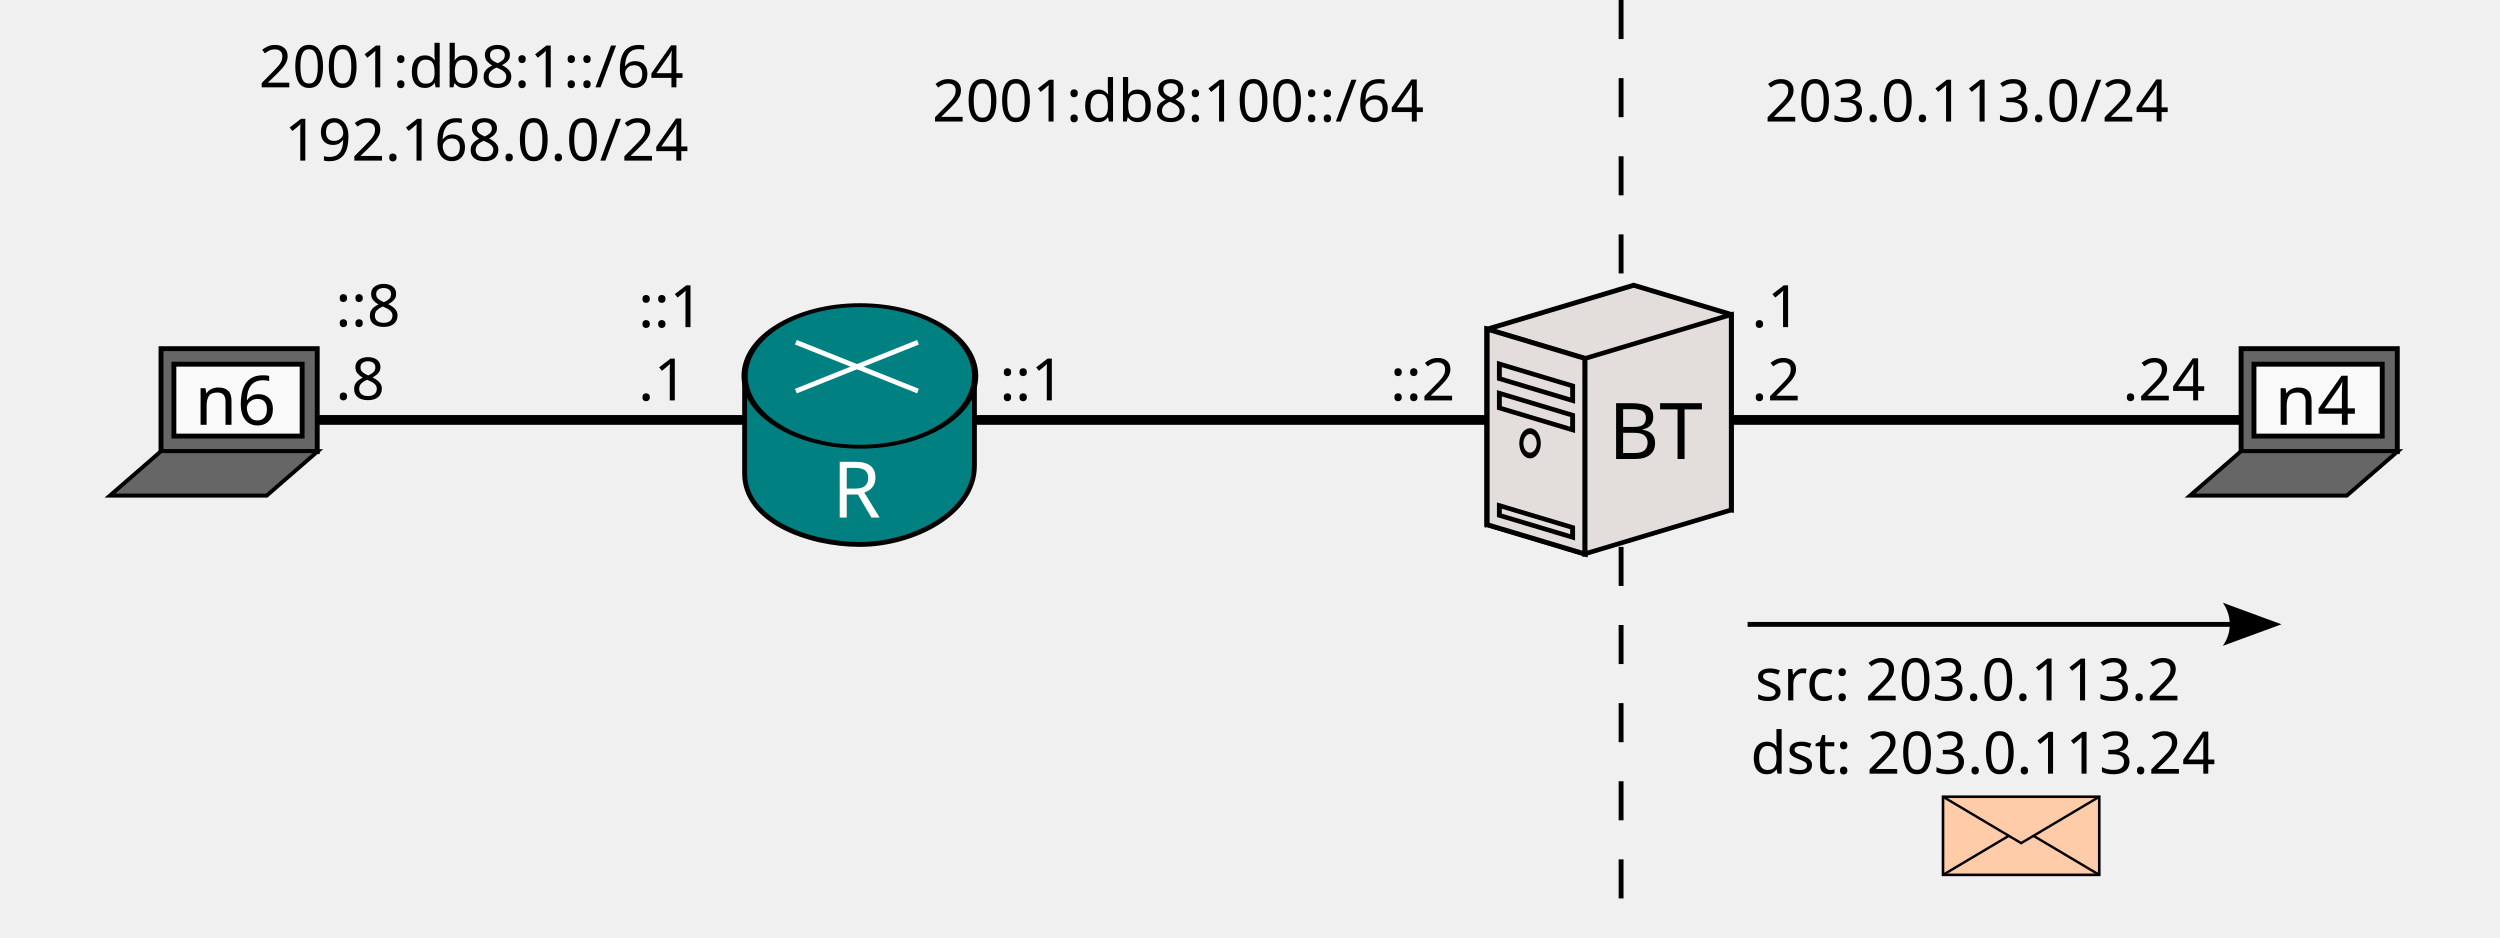
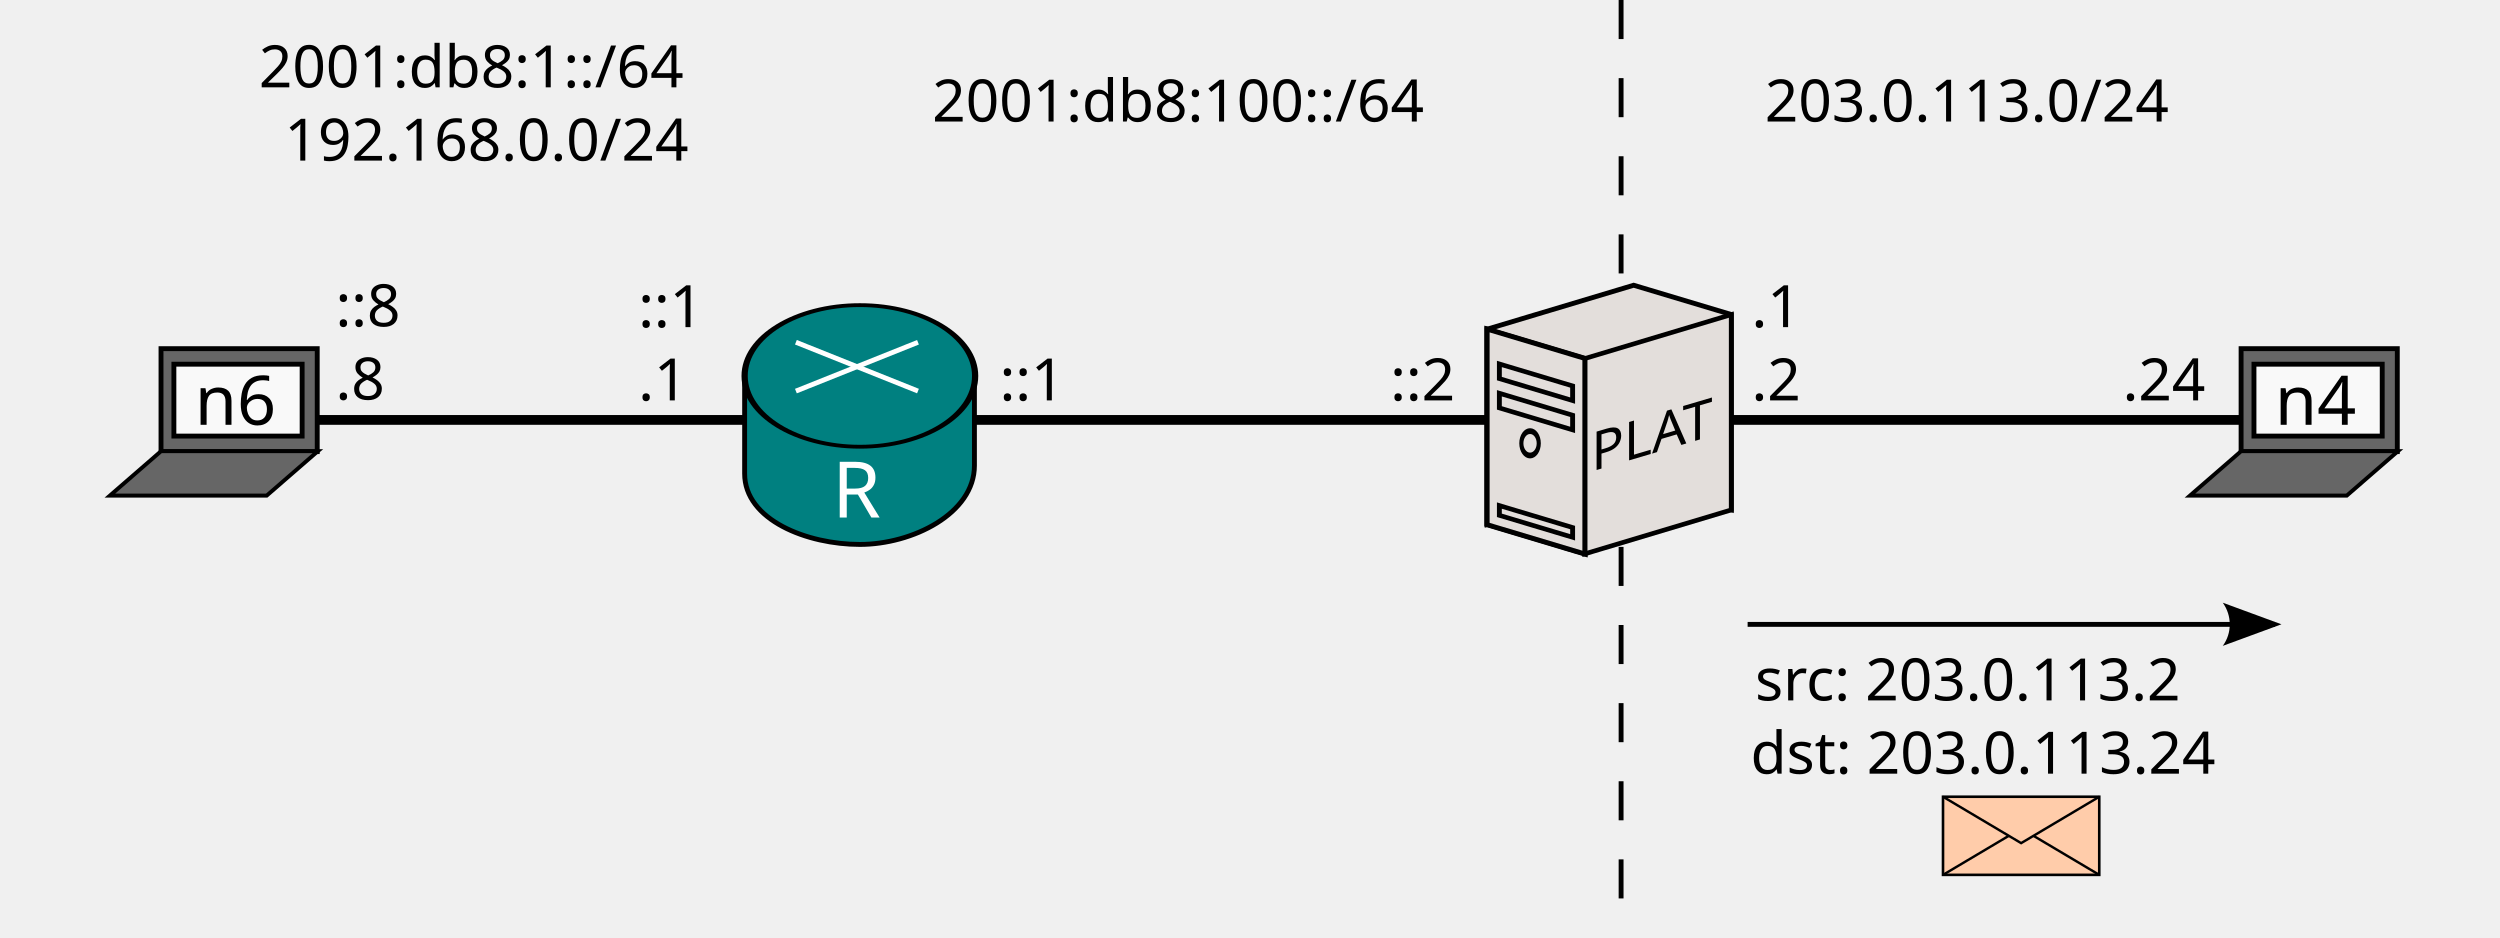
<svg xmlns="http://www.w3.org/2000/svg" xmlns:xlink="http://www.w3.org/1999/xlink" width="512" height="192" id="svg2" version="1.1">
  <defs id="defs4">
    <marker orient="auto" refY="0" refX="0" id="Arrow2Lend" style="overflow:visible">
      <path id="path4784" style="fill-rule:evenodd;stroke-width:0.625;stroke-linejoin:round" d="M 8.719,4.034 -2.207,0.016 8.719,-4.002 c -1.745,2.372 -1.735,5.617 -6e-7,8.035 z" transform="matrix(-1.1,0,0,-1.1,-1.1,0)" />
    </marker>
  </defs>
  <g id="layer1" transform="translate(0,-860.3622)" style="display:inline">
    <path style="fill:none;stroke:#000000;stroke-width:2;stroke-linecap:butt;stroke-linejoin:miter;stroke-opacity:1;stroke-miterlimit:4;stroke-dasharray:none" d="m 48,946.362 424,0" id="path3823" />
    <path style="fill:none;stroke:#000000;stroke-width:1;stroke-linecap:butt;stroke-linejoin:miter;stroke-miterlimit:4;stroke-opacity:1;stroke-dasharray:8, 8;stroke-dashoffset:0" d="m 332,860.362 0,192" id="path3076" />
    <g id="g3150" transform="translate(-120,173.0938)">
      <path id="path3789" d="m 272.5,764.425 0,19.844 c 0,9.528 12.858,14.5 23.594,14.5 10.735,0 23.469,-6.296 23.469,-16.156 l 0,-18.188 z" style="fill:#008080;stroke:#000000;stroke-width:1;stroke-miterlimit:4;stroke-opacity:1;stroke-dasharray:none" />
      <path transform="matrix(0.4859544,0,0,0.2985185,260.004,694.0408)" d="m 122.857,235.219 c 0,26.825 -21.746,48.571 -48.571,48.571 -26.825,0 -48.571,-21.746 -48.571,-48.571 0,-26.825 21.746,-48.571 48.571,-48.571 26.825,0 48.571,21.746 48.571,48.571 z" id="path3771" style="fill:#008080;stroke:#000000;stroke-width:2.626;stroke-miterlimit:4;stroke-opacity:1;stroke-dasharray:none" />
      <path id="path3800" d="m 283,757.362 25,10" style="fill:none;stroke:#ffffff;stroke-width:1px;stroke-linecap:butt;stroke-linejoin:miter;stroke-opacity:1" />
      <path id="path3802" d="m 308,757.362 -25,10" style="fill:none;stroke:#ffffff;stroke-width:1px;stroke-linecap:butt;stroke-linejoin:miter;stroke-opacity:1" />
    </g>
    <text xml:space="preserve" style="font-size:16px;font-style:normal;font-weight:normal;line-height:125%;letter-spacing:0px;word-spacing:0px;fill:#ffffff;fill-opacity:1;stroke:none;font-family:Sans" x="170.43" y="966.362" id="text3019">
      <tspan id="tspan3021" x="170.43" y="966.362">R</tspan>
    </text>
    <g id="g3141" style="display:inline" transform="matrix(0.7270794,0,0,0.7270794,12.98127,140.8063)">
      <rect style="fill:#666666;stroke:#000000;stroke-width:1.375;stroke-miterlimit:4;stroke-dasharray:none" id="rect3143" width="44" height="29" x="27.5" y="163.5" transform="translate(0,924.3622)" />
      <rect style="fill:#666666;stroke:#000000;stroke-width:1.699;stroke-miterlimit:4;stroke-dasharray:none" id="rect3145" width="44.176" height="19.089" x="1313.716" y="1703.361" transform="matrix(1,0,-0.7551013,0.6556081,0,0)" />
      <rect transform="translate(0,924.3622)" style="fill:#f9f9f9;stroke:#000000;stroke-width:1.375;stroke-miterlimit:4;stroke-dasharray:none" id="rect3147" width="36.125" height="20.25" x="31.125" y="167.875" />
    </g>
    <text xml:space="preserve" style="font-size:14px;font-style:normal;font-weight:normal;line-height:125%;letter-spacing:0px;word-spacing:0px;fill:#000000;fill-opacity:1;stroke:none;font-family:Sans" x="39.891" y="947.362" id="text3023">
      <tspan id="tspan3025" x="39.891" y="947.362">n6</tspan>
    </text>
    <g id="use3037" style="display:inline" transform="translate(304.5723,724.1521)">
      <path style="fill:#e3dedb;stroke:#000000;stroke-width:1;stroke-miterlimit:4;stroke-opacity:1;stroke-dasharray:none;stroke-dashoffset:0;display:inline" d="m 30,194.625 -30,9 0,40 30,-9 20,6 0,-40 -20,-6 z" id="path3046" />
      <rect style="fill:#ffe680;stroke:#000000;stroke-width:1.145;stroke-miterlimit:4;stroke-opacity:1;stroke-dasharray:none;stroke-dashoffset:0;display:inline" id="rect3048" width="20" height="40" x="0" y="1000" transform="matrix(1,0.3,0,1,0,-796.3622)" />
      <rect transform="matrix(1,-0.3,0,1,0,-796.3622)" y="1012" x="20" height="40" width="30" id="rect3050" style="fill:#e3dedb;stroke:#000000;stroke-width:1;stroke-miterlimit:4;stroke-opacity:1;stroke-dasharray:none;stroke-dashoffset:0;display:inline" />
      <rect transform="matrix(1,0.3,0,1,0,-796.3622)" y="1000" x="0" height="40" width="20" id="rect3052" style="fill:#e3dedb;stroke:#000000;stroke-width:1;stroke-miterlimit:4;stroke-opacity:1;stroke-dasharray:none;stroke-dashoffset:0;display:inline" />
      <rect style="fill:none;stroke:#000000;stroke-width:1;stroke-miterlimit:4;stroke-opacity:1;stroke-dasharray:none;stroke-dashoffset:0;display:inline" id="rect3054" width="15" height="3" x="2.5" y="210" transform="matrix(1,0.3,0,1,0,0)" />
      <rect transform="matrix(1,0.3,0,1,0,0)" y="216" x="2.5" height="3" width="15" id="rect3056" style="fill:none;stroke:#000000;stroke-width:1;stroke-miterlimit:4;stroke-opacity:1;stroke-dasharray:none;stroke-dashoffset:0;display:inline" />
      <rect style="fill:none;stroke:#000000;stroke-width:1;stroke-miterlimit:4;stroke-opacity:1;stroke-dasharray:none;stroke-dashoffset:0;display:inline" id="rect3058" width="15" height="2" x="2.5" y="239" transform="matrix(1,0.3,0,1,0,0)" />
      <path style="fill:none;stroke:#000000;stroke-width:1.184;stroke-miterlimit:4;stroke-opacity:1;stroke-dasharray:none;stroke-dashoffset:0" id="path3060" d="m 12,227 c 0,1.381 -1.119,2.5 -2.5,2.5 -1.381,0 -2.5,-1.119 -2.5,-2.5 0,-1.381 1.119,-2.5 2.5,-2.5 1.381,0 2.5,1.119 2.5,2.5 z" transform="matrix(0.7130212,0,0,1,2.008852,0)" />
    </g>
-     <text id="text3039" y="954.362" x="329.43" style="font-size:16px;font-style:normal;font-weight:normal;line-height:125%;letter-spacing:0px;word-spacing:0px;fill:#000000;fill-opacity:1;stroke:none;font-family:Sans" xml:space="preserve">
-       <tspan y="954.362" x="329.43" id="tspan3041">BT</tspan>
-     </text>
    <use x="0" y="0" xlink:href="#g3141" id="use3051" transform="translate(426,0)" width="512" height="256" />
    <text id="text3053" y="947.362" x="465.891" style="font-size:14px;font-style:normal;font-weight:normal;line-height:125%;letter-spacing:0px;word-spacing:0px;fill:#000000;fill-opacity:1;stroke:none;font-family:Sans" xml:space="preserve">
      <tspan y="947.362" x="465.891" id="tspan3055">n4</tspan>
    </text>
    <flowRoot xml:space="preserve" id="flowRoot3068" style="font-size:12px;font-style:normal;font-weight:normal;line-height:125%;letter-spacing:0px;word-spacing:0px;fill:#000000;fill-opacity:1;stroke:none;font-family:Sans" transform="translate(0,796.3622)">
      <flowRegion id="flowRegion3070">
        <rect id="rect3072" width="198.741" height="116.942" x="13.33" y="-59.077" />
      </flowRegion>
      <flowPara id="flowPara3074" />
    </flowRoot>
    <text xml:space="preserve" style="font-size:12px;font-style:normal;font-weight:normal;text-align:center;line-height:125%;letter-spacing:0px;word-spacing:0px;text-anchor:middle;fill:#000000;fill-opacity:1;stroke:none;font-family:Sans" x="107.438" y="878.249" id="text3028">
      <tspan id="tspan3030" x="107.438" y="878.249">2001:db8:1::/64</tspan>
      <tspan x="107.438" y="893.249" id="tspan3032">192.168.0.0/24</tspan>
    </text>
    <text xml:space="preserve" style="font-size:12px;font-style:normal;font-weight:normal;line-height:125%;letter-spacing:0px;word-spacing:0px;fill:#000000;fill-opacity:1;stroke:none;font-family:Sans" x="68.717" y="927.192" id="text3034">
      <tspan id="tspan3036" x="68.717" y="927.192">::8</tspan>
      <tspan x="68.717" y="942.192" id="tspan3038">.8</tspan>
    </text>
    <text xml:space="preserve" style="font-size:12px;font-style:normal;font-weight:normal;line-height:125%;letter-spacing:0px;word-spacing:0px;fill:#000000;fill-opacity:1;stroke:none;font-family:Sans" x="130.717" y="927.362" id="text3040">
      <tspan id="tspan3042" x="130.717" y="927.362">::1</tspan>
      <tspan x="130.717" y="942.362" id="tspan3044">.1</tspan>
    </text>
    <text id="text3046" y="885.249" x="249.078" style="font-size:12px;font-style:normal;font-weight:normal;text-align:center;line-height:125%;letter-spacing:0px;word-spacing:0px;text-anchor:middle;fill:#000000;fill-opacity:1;stroke:none;font-family:Sans" xml:space="preserve">
      <tspan id="tspan3050" y="885.249" x="249.078">2001:db8:100::/64</tspan>
    </text>
    <text xml:space="preserve" style="font-size:12px;font-style:normal;font-weight:normal;line-height:125%;letter-spacing:0px;word-spacing:0px;fill:#000000;fill-opacity:1;stroke:none;font-family:Sans" x="361.428" y="885.249" id="text3054">
      <tspan id="tspan3056" x="361.428" y="885.249">203.0.113.0/24</tspan>
    </text>
    <text id="text3058" y="942.362" x="204.717" style="font-size:12px;font-style:normal;font-weight:normal;line-height:125%;letter-spacing:0px;word-spacing:0px;fill:#000000;fill-opacity:1;stroke:none;font-family:Sans" xml:space="preserve">
      <tspan id="tspan3062" y="942.362" x="204.717">::1</tspan>
    </text>
    <text xml:space="preserve" style="font-size:12px;font-style:normal;font-weight:normal;line-height:125%;letter-spacing:0px;word-spacing:0px;fill:#000000;fill-opacity:1;stroke:none;font-family:Sans" x="284.717" y="942.362" id="text3066">
      <tspan x="284.717" y="942.362" id="tspan3068">::2</tspan>
    </text>
    <text id="text3070" y="927.362" x="358.717" style="font-size:12px;font-style:normal;font-weight:normal;line-height:125%;letter-spacing:0px;word-spacing:0px;fill:#000000;fill-opacity:1;stroke:none;font-family:Sans" xml:space="preserve">
      <tspan id="tspan3072" y="927.362" x="358.717">.1</tspan>
      <tspan y="942.362" x="358.717" id="tspan3074">.2</tspan>
    </text>
    <text xml:space="preserve" style="font-size:12px;font-style:normal;font-weight:normal;line-height:125%;letter-spacing:0px;word-spacing:0px;fill:#000000;fill-opacity:1;stroke:none;font-family:Sans" x="434.717" y="942.362" id="text3076">
      <tspan id="tspan3080" x="434.717" y="942.362">.24</tspan>
    </text>
    <path style="fill:none;stroke:#000000;stroke-width:1;stroke-linecap:butt;stroke-linejoin:miter;stroke-miterlimit:4;stroke-opacity:1;stroke-dasharray:none;marker-end:url(#Arrow2Lend);display:inline" d="m 357.913,988.234 108,0" id="path4243" />
    <g style="display:inline" id="g3848" transform="matrix(0.5,0,0,0.5,397.9276,513.3536)">
      <path id="rect3839" d="m 0,1020.362 64,0 0,32 -64,0 z" style="fill:#ffccaa;fill-opacity:1;stroke:#000000;stroke-width:1.071;stroke-miterlimit:4;stroke-opacity:1;stroke-dashoffset:0" />
      <path transform="translate(0,540.3622)" id="path3841" d="m 0,480 32,19 32,-19" style="fill:none;stroke:#000000;stroke-width:1px;stroke-linecap:butt;stroke-linejoin:miter;stroke-opacity:1" />
      <path style="fill:none;stroke:#000000;stroke-width:1px;stroke-linecap:butt;stroke-linejoin:miter;stroke-opacity:1" d="m 0,1052.362 26.994,-16.027 m 10.027,0.01 L 64,1052.362" id="path3843" />
    </g>
    <text xml:space="preserve" style="font-size:12px;font-style:normal;font-weight:normal;text-align:center;line-height:125%;letter-spacing:0px;word-spacing:0px;text-anchor:middle;fill:#000000;fill-opacity:1;stroke:none;display:inline;font-family:Sans" x="413.928" y="1003.803" id="text4233">
      <tspan x="413.928" y="1003.803" id="tspan4241">src: 203.0.113.2</tspan>
      <tspan x="413.928" y="1018.803" id="tspan3075">dst: 203.0.113.24</tspan>
    </text>
+     <text id="text3039-9" y="1053.328" x="325.92" style="font-size:11px;font-style:normal;font-weight:normal;line-height:125%;letter-spacing:0px;word-spacing:0px;fill:#000000;fill-opacity:1;stroke:none;display:inline;font-family:Sans" xml:space="preserve" transform="matrix(1,-0.2957697,0,1,0,0)">
+       <tspan y="1053.328" x="325.92" id="tspan3041-0">PLAT</tspan>
+     </text>
  </g>
</svg>
